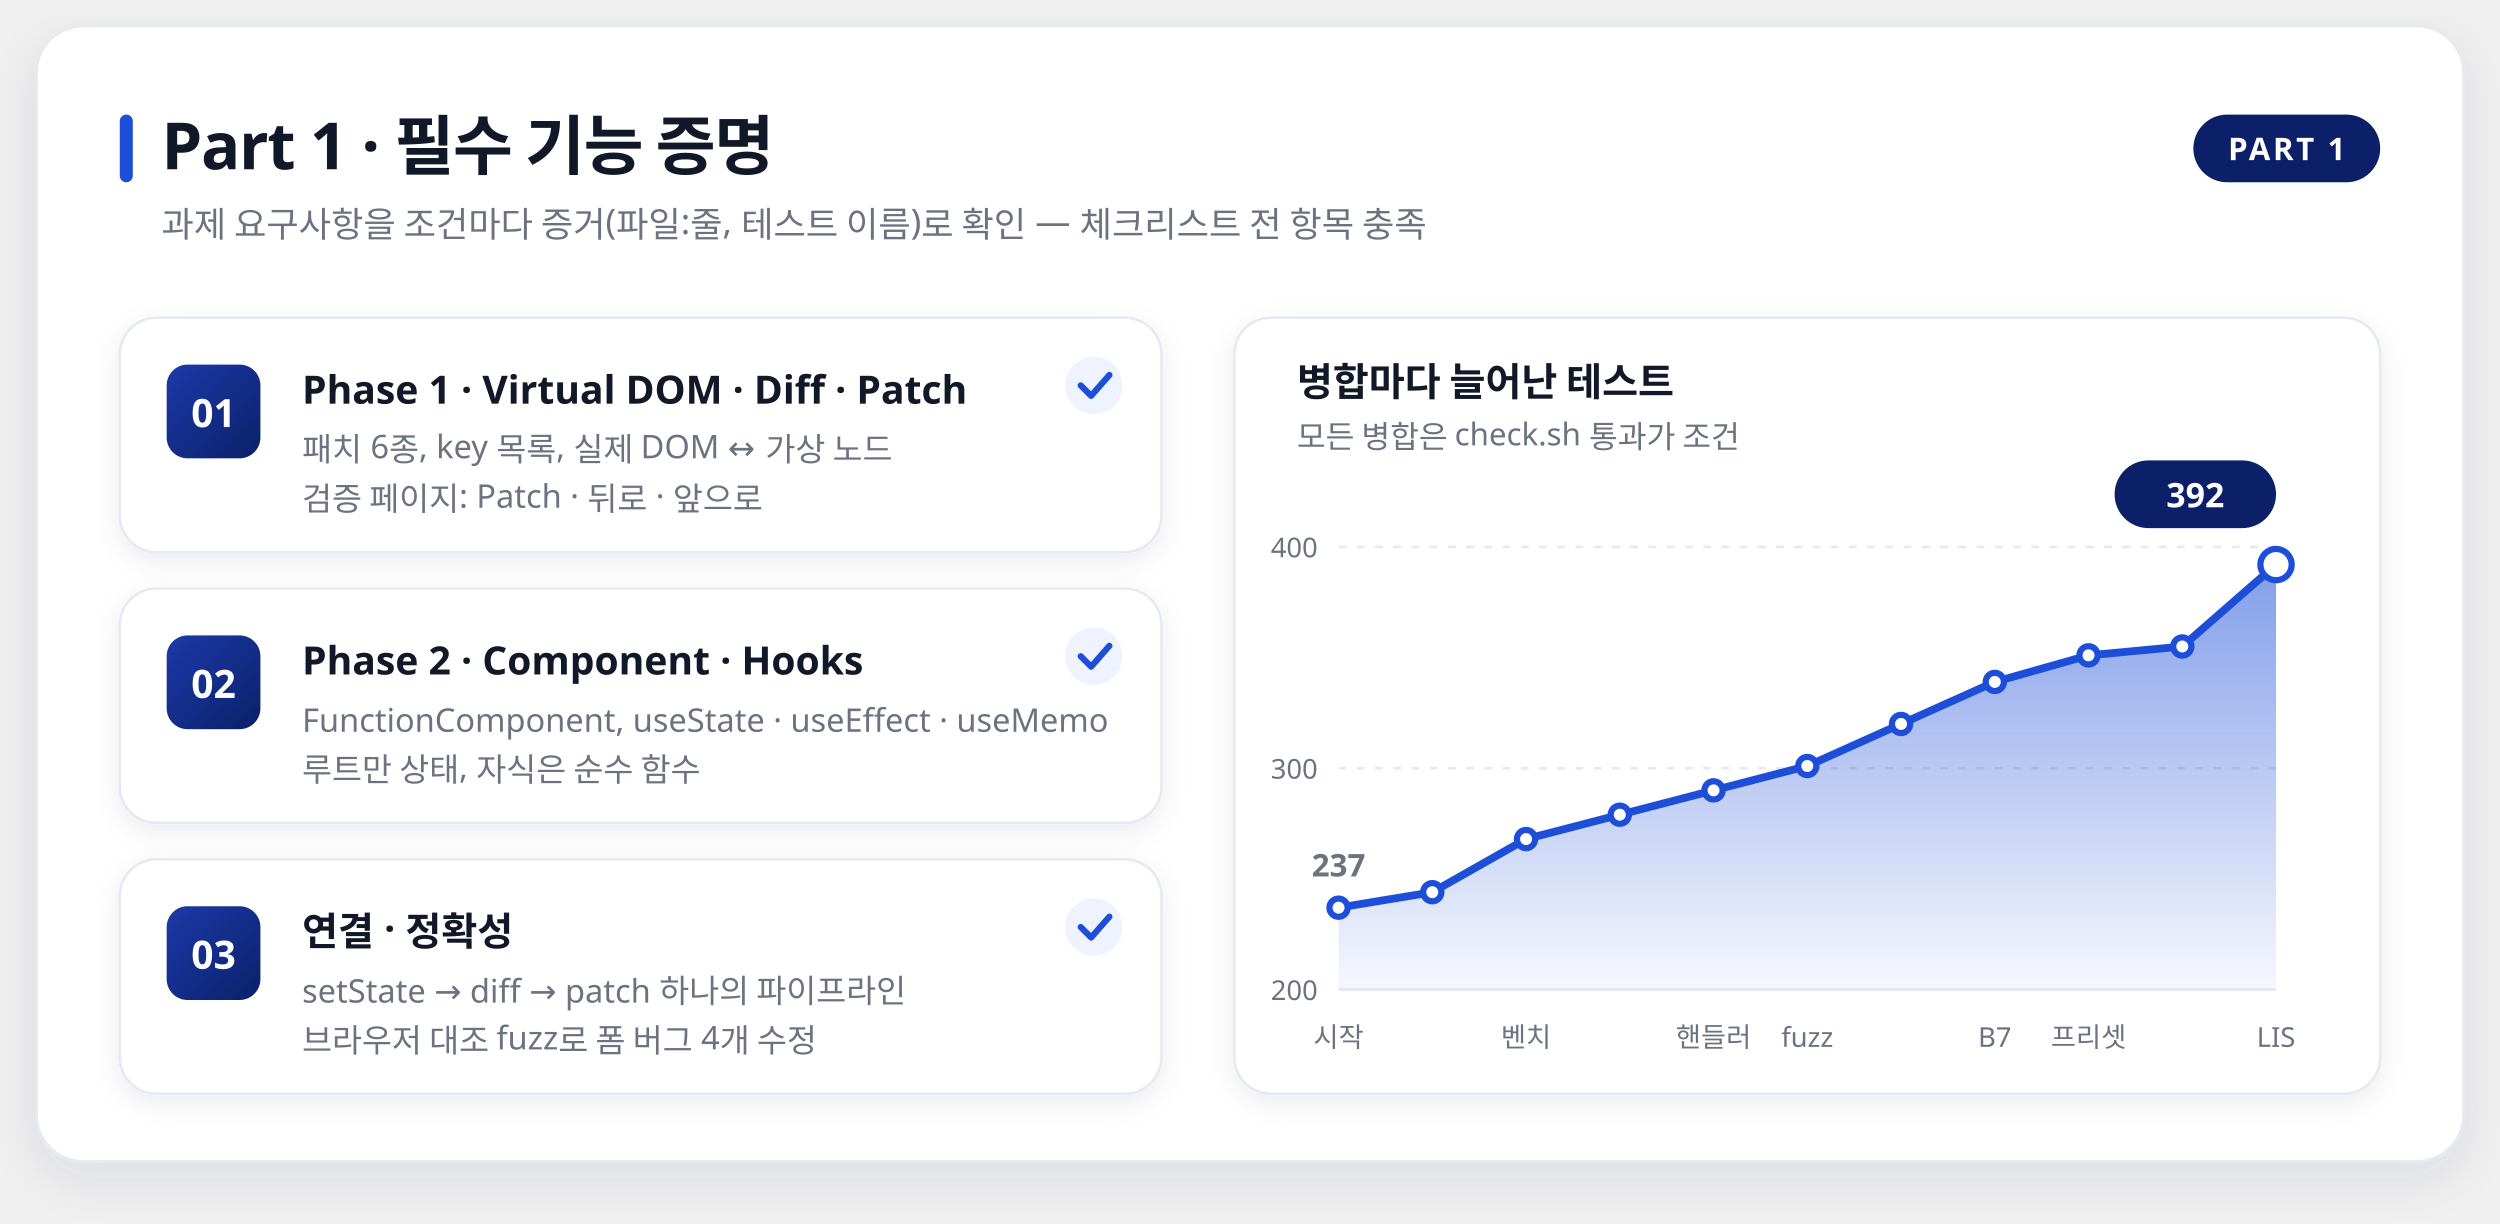
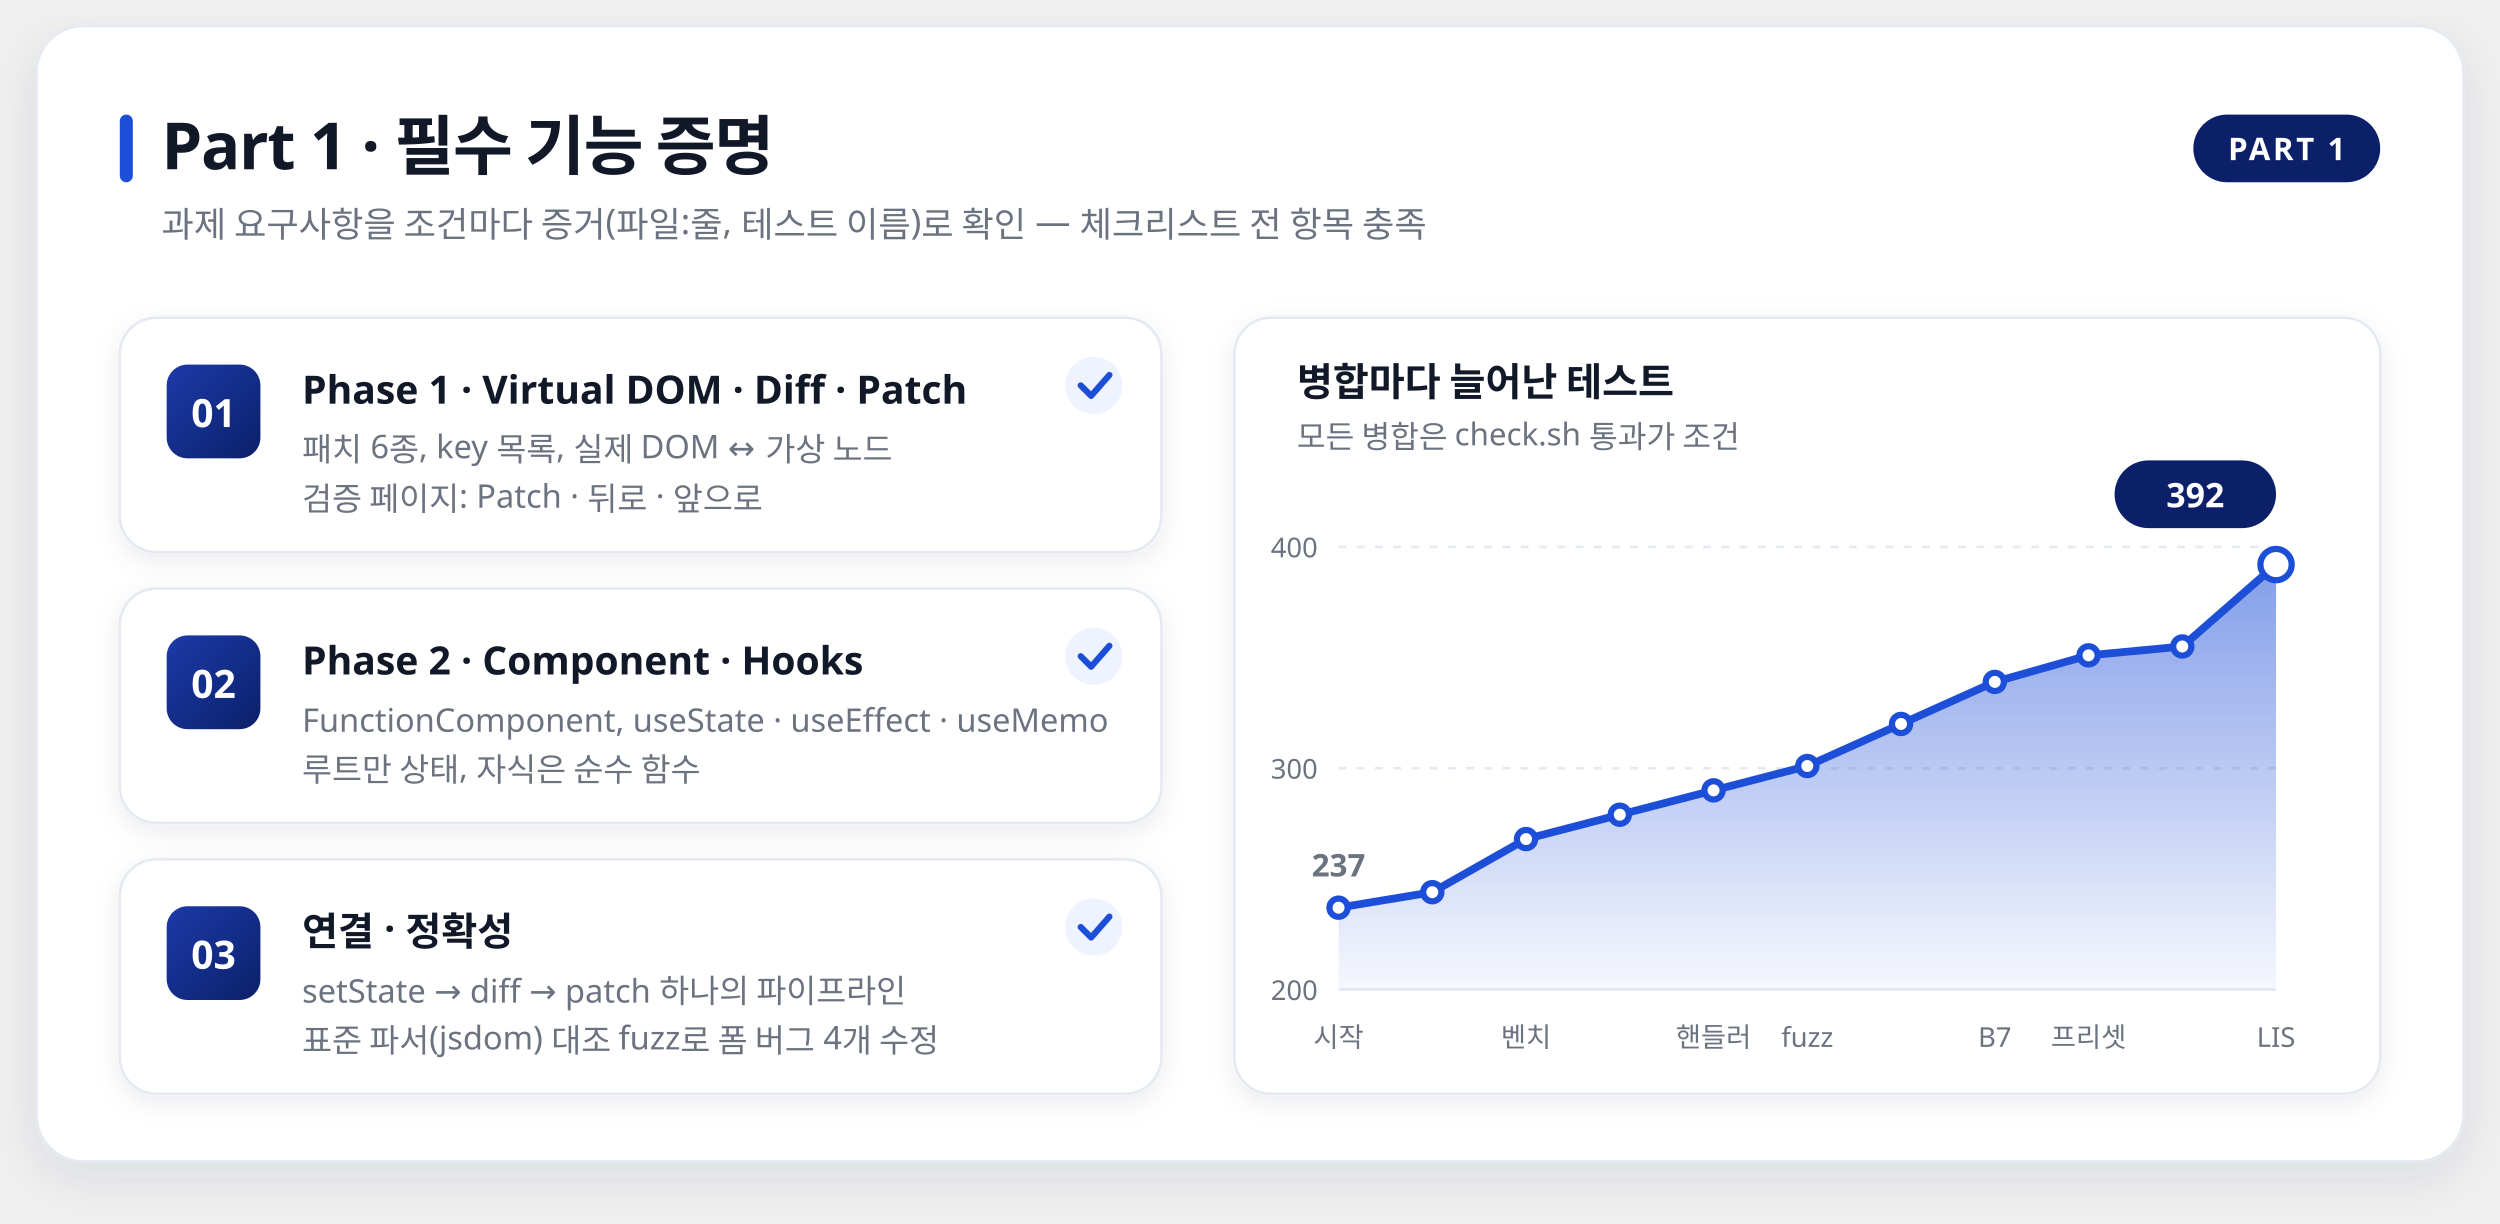
<svg xmlns="http://www.w3.org/2000/svg" width="960" height="470" viewBox="0 0 960 470" role="img" aria-label="Part 1 필수 기능 증명: Phase 1, Phase 2, 연결과 정확성, 테스트 237개에서 392개로" font-family="Pretendard, 'Apple SD Gothic Neo', 'Malgun Gothic', 'Segoe UI', sans-serif">
  <defs>
    <filter id="sh" x="-10%" y="-10%" width="120%" height="130%">
      <feDropShadow dx="0" dy="6" stdDeviation="9" flood-color="#1e2a55" flood-opacity="0.10" />
    </filter>
    <filter id="sh2" x="-10%" y="-10%" width="120%" height="140%">
      <feDropShadow dx="0" dy="3" stdDeviation="5" flood-color="#1e2a55" flood-opacity="0.08" />
    </filter>
    <linearGradient id="gA" x1="0" y1="0" x2="0" y2="1">
      <stop offset="0" stop-color="#1d4ed8" stop-opacity="0.55" />
      <stop offset="1" stop-color="#1d4ed8" stop-opacity="0.04" />
    </linearGradient>
    <linearGradient id="gB" x1="0" y1="0" x2="0" y2="1">
      <stop offset="0" stop-color="#8db0ff" stop-opacity="0.45" />
      <stop offset="1" stop-color="#8db0ff" stop-opacity="0.05" />
    </linearGradient>
    <linearGradient id="gBar" x1="0" y1="0" x2="0" y2="1">
      <stop offset="0" stop-color="#3b6ef5" />
      <stop offset="1" stop-color="#1d4ed8" />
    </linearGradient>
    <linearGradient id="gNavy" x1="0" y1="0" x2="1" y2="1">
      <stop offset="0" stop-color="#1c3aa9" />
      <stop offset="1" stop-color="#0b2069" />
    </linearGradient>
  </defs>
  <rect x="14" y="10" width="932" height="436" rx="18" fill="#ffffff" stroke="#e5e9f2" filter="url(#sh)" />
  <rect x="46" y="44" width="5" height="26" rx="2.5" fill="#1d4ed8" />
  <text x="62" y="65" font-size="25" font-weight="800" fill="#111827" letter-spacing="-0.5">Part 1 · 필수 기능 증명</text>
  <text x="62" y="91" font-size="13.5" fill="#6b7280">과제 요구사항을 조건마다 증거(파일:줄, 테스트 이름)로 확인 — 체크리스트 전 항목 충족</text>
  <rect x="842.24" y="44" width="71.76" height="26" rx="13" fill="#0b2069" />
  <text x="878.12" y="61.5" font-size="12" font-weight="700" text-anchor="middle" fill="#ffffff" letter-spacing="1">PART 1</text>
  <rect x="46" y="122" width="400" height="90" rx="14" fill="#ffffff" stroke="#e5e9f2" filter="url(#sh2)" />
  <rect x="64" y="140" width="36" height="36" rx="8" fill="url(#gNavy)" />
  <text x="82" y="164" font-size="15" font-weight="800" text-anchor="middle" fill="#ffffff">01</text>
  <text x="116" y="155" font-size="15" font-weight="800" fill="#111827">Phase 1 · Virtual DOM · Diff · Patch</text>
  <text x="116" y="177" font-size="12.5" fill="#6b7280">패치 6종, key 목록, 실제 DOM ↔ 가상 노드</text>
  <text x="116" y="196" font-size="12.5" fill="#6b7280">검증 페이지: Patch · 뒤로 · 앞으로</text>
  <circle cx="420" cy="148" r="11" fill="#eef3ff" />
  <path d="M415,148 l4,4 l7,-8" fill="none" stroke="#1d4ed8" stroke-width="2.4" stroke-linecap="round" stroke-linejoin="round" />
  <rect x="46" y="226" width="400" height="90" rx="14" fill="#ffffff" stroke="#e5e9f2" filter="url(#sh2)" />
  <rect x="64" y="244" width="36" height="36" rx="8" fill="url(#gNavy)" />
  <text x="82" y="268" font-size="15" font-weight="800" text-anchor="middle" fill="#ffffff">02</text>
  <text x="116" y="259" font-size="15" font-weight="800" fill="#111827">Phase 2 · Component · Hooks</text>
  <text x="116" y="281" font-size="12.5" fill="#6b7280">FunctionComponent, useState · useEffect · useMemo</text>
  <text x="116" y="300" font-size="12.5" fill="#6b7280">루트만 상태, 자식은 순수 함수</text>
  <circle cx="420" cy="252" r="11" fill="#eef3ff" />
  <path d="M415,252 l4,4 l7,-8" fill="none" stroke="#1d4ed8" stroke-width="2.4" stroke-linecap="round" stroke-linejoin="round" />
  <rect x="46" y="330" width="400" height="90" rx="14" fill="#ffffff" stroke="#e5e9f2" filter="url(#sh2)" />
  <rect x="64" y="348" width="36" height="36" rx="8" fill="url(#gNavy)" />
  <text x="82" y="372" font-size="15" font-weight="800" text-anchor="middle" fill="#ffffff">03</text>
  <text x="116" y="363" font-size="15" font-weight="800" fill="#111827">연결 · 정확성</text>
  <text x="116" y="385" font-size="12.5" fill="#6b7280">setState → diff → patch 하나의 파이프라인</text>
-   <text x="116" y="404" font-size="12.5" fill="#6b7280">브라우저 대조 fuzz로 폼 버그 4개 수정</text>
+   <text x="116" y="404" font-size="12.5" fill="#6b7280">표준 파서(jsdom) 대조 fuzz로 폼 버그 4개 수정</text>
  <circle cx="420" cy="356" r="11" fill="#eef3ff" />
  <path d="M415,356 l4,4 l7,-8" fill="none" stroke="#1d4ed8" stroke-width="2.4" stroke-linecap="round" stroke-linejoin="round" />
  <rect x="474" y="122" width="440" height="298" rx="14" fill="#ffffff" stroke="#e5e9f2" filter="url(#sh2)" />
  <text x="498" y="152" font-size="15" font-weight="800" fill="#111827">병합마다 늘어난 테스트</text>
  <text x="498" y="172" font-size="12" fill="#6b7280">모든 병합은 check.sh 통과가 조건</text>
  <line x1="514" y1="380" x2="874" y2="380" stroke="#e5e9f2" stroke-dasharray="" />
  <text x="506" y="384" font-size="10.5" text-anchor="end" fill="#6b7280">200</text>
  <line x1="514" y1="295" x2="874" y2="295" stroke="#e5e9f2" stroke-dasharray="3 4" />
  <text x="506" y="299" font-size="10.5" text-anchor="end" fill="#6b7280">300</text>
  <line x1="514" y1="210" x2="874" y2="210" stroke="#e5e9f2" stroke-dasharray="3 4" />
  <text x="506" y="214" font-size="10.5" text-anchor="end" fill="#6b7280">400</text>
  <path d="M514,348.55 L550,342.6 L586,322.2 L622,312.85 L658,303.5 L694,294.15 L730,278 L766,261.85 L802,251.65 L838,248.25 L874,216.8 L874,380 L514,380 Z" fill="url(#gA)" />
  <path d="M514,348.55 L550,342.6 L586,322.2 L622,312.85 L658,303.5 L694,294.15 L730,278 L766,261.85 L802,251.65 L838,248.25 L874,216.8" fill="none" stroke="#1d4ed8" stroke-width="3" stroke-linejoin="round" stroke-linecap="round" />
  <circle cx="514" cy="348.55" r="3.5" fill="#ffffff" stroke="#1d4ed8" stroke-width="2.4" />
  <text x="514" y="402" font-size="10.5" text-anchor="middle" fill="#6b7280">시작</text>
  <circle cx="550" cy="342.6" r="3.5" fill="#ffffff" stroke="#1d4ed8" stroke-width="2.4" />
  <circle cx="586" cy="322.2" r="3.5" fill="#ffffff" stroke="#1d4ed8" stroke-width="2.4" />
  <text x="586" y="402" font-size="10.5" text-anchor="middle" fill="#6b7280">벤치</text>
  <circle cx="622" cy="312.85" r="3.5" fill="#ffffff" stroke="#1d4ed8" stroke-width="2.4" />
  <circle cx="658" cy="303.5" r="3.5" fill="#ffffff" stroke="#1d4ed8" stroke-width="2.4" />
  <text x="658" y="402" font-size="10.5" text-anchor="middle" fill="#6b7280">핸들러</text>
  <circle cx="694" cy="294.15" r="3.5" fill="#ffffff" stroke="#1d4ed8" stroke-width="2.4" />
  <text x="694" y="402" font-size="10.5" text-anchor="middle" fill="#6b7280">fuzz</text>
  <circle cx="730" cy="278" r="3.5" fill="#ffffff" stroke="#1d4ed8" stroke-width="2.4" />
  <circle cx="766" cy="261.85" r="3.5" fill="#ffffff" stroke="#1d4ed8" stroke-width="2.4" />
  <text x="766" y="402" font-size="10.5" text-anchor="middle" fill="#6b7280">B7</text>
  <circle cx="802" cy="251.65" r="3.5" fill="#ffffff" stroke="#1d4ed8" stroke-width="2.4" />
  <text x="802" y="402" font-size="10.5" text-anchor="middle" fill="#6b7280">프리셋</text>
  <circle cx="838" cy="248.25" r="3.5" fill="#ffffff" stroke="#1d4ed8" stroke-width="2.4" />
  <circle cx="874" cy="216.8" r="6" fill="#ffffff" stroke="#1d4ed8" stroke-width="2.4" />
  <text x="874" y="402" font-size="10.5" text-anchor="middle" fill="#6b7280">LIS</text>
  <rect x="812" y="176.8" width="62" height="26" rx="13" fill="#0b2069" />
  <text x="843" y="194.8" font-size="13" font-weight="800" text-anchor="middle" fill="#ffffff">392</text>
  <text x="514" y="336.55" font-size="12" font-weight="700" text-anchor="middle" fill="#6b7280">237</text>
</svg>
